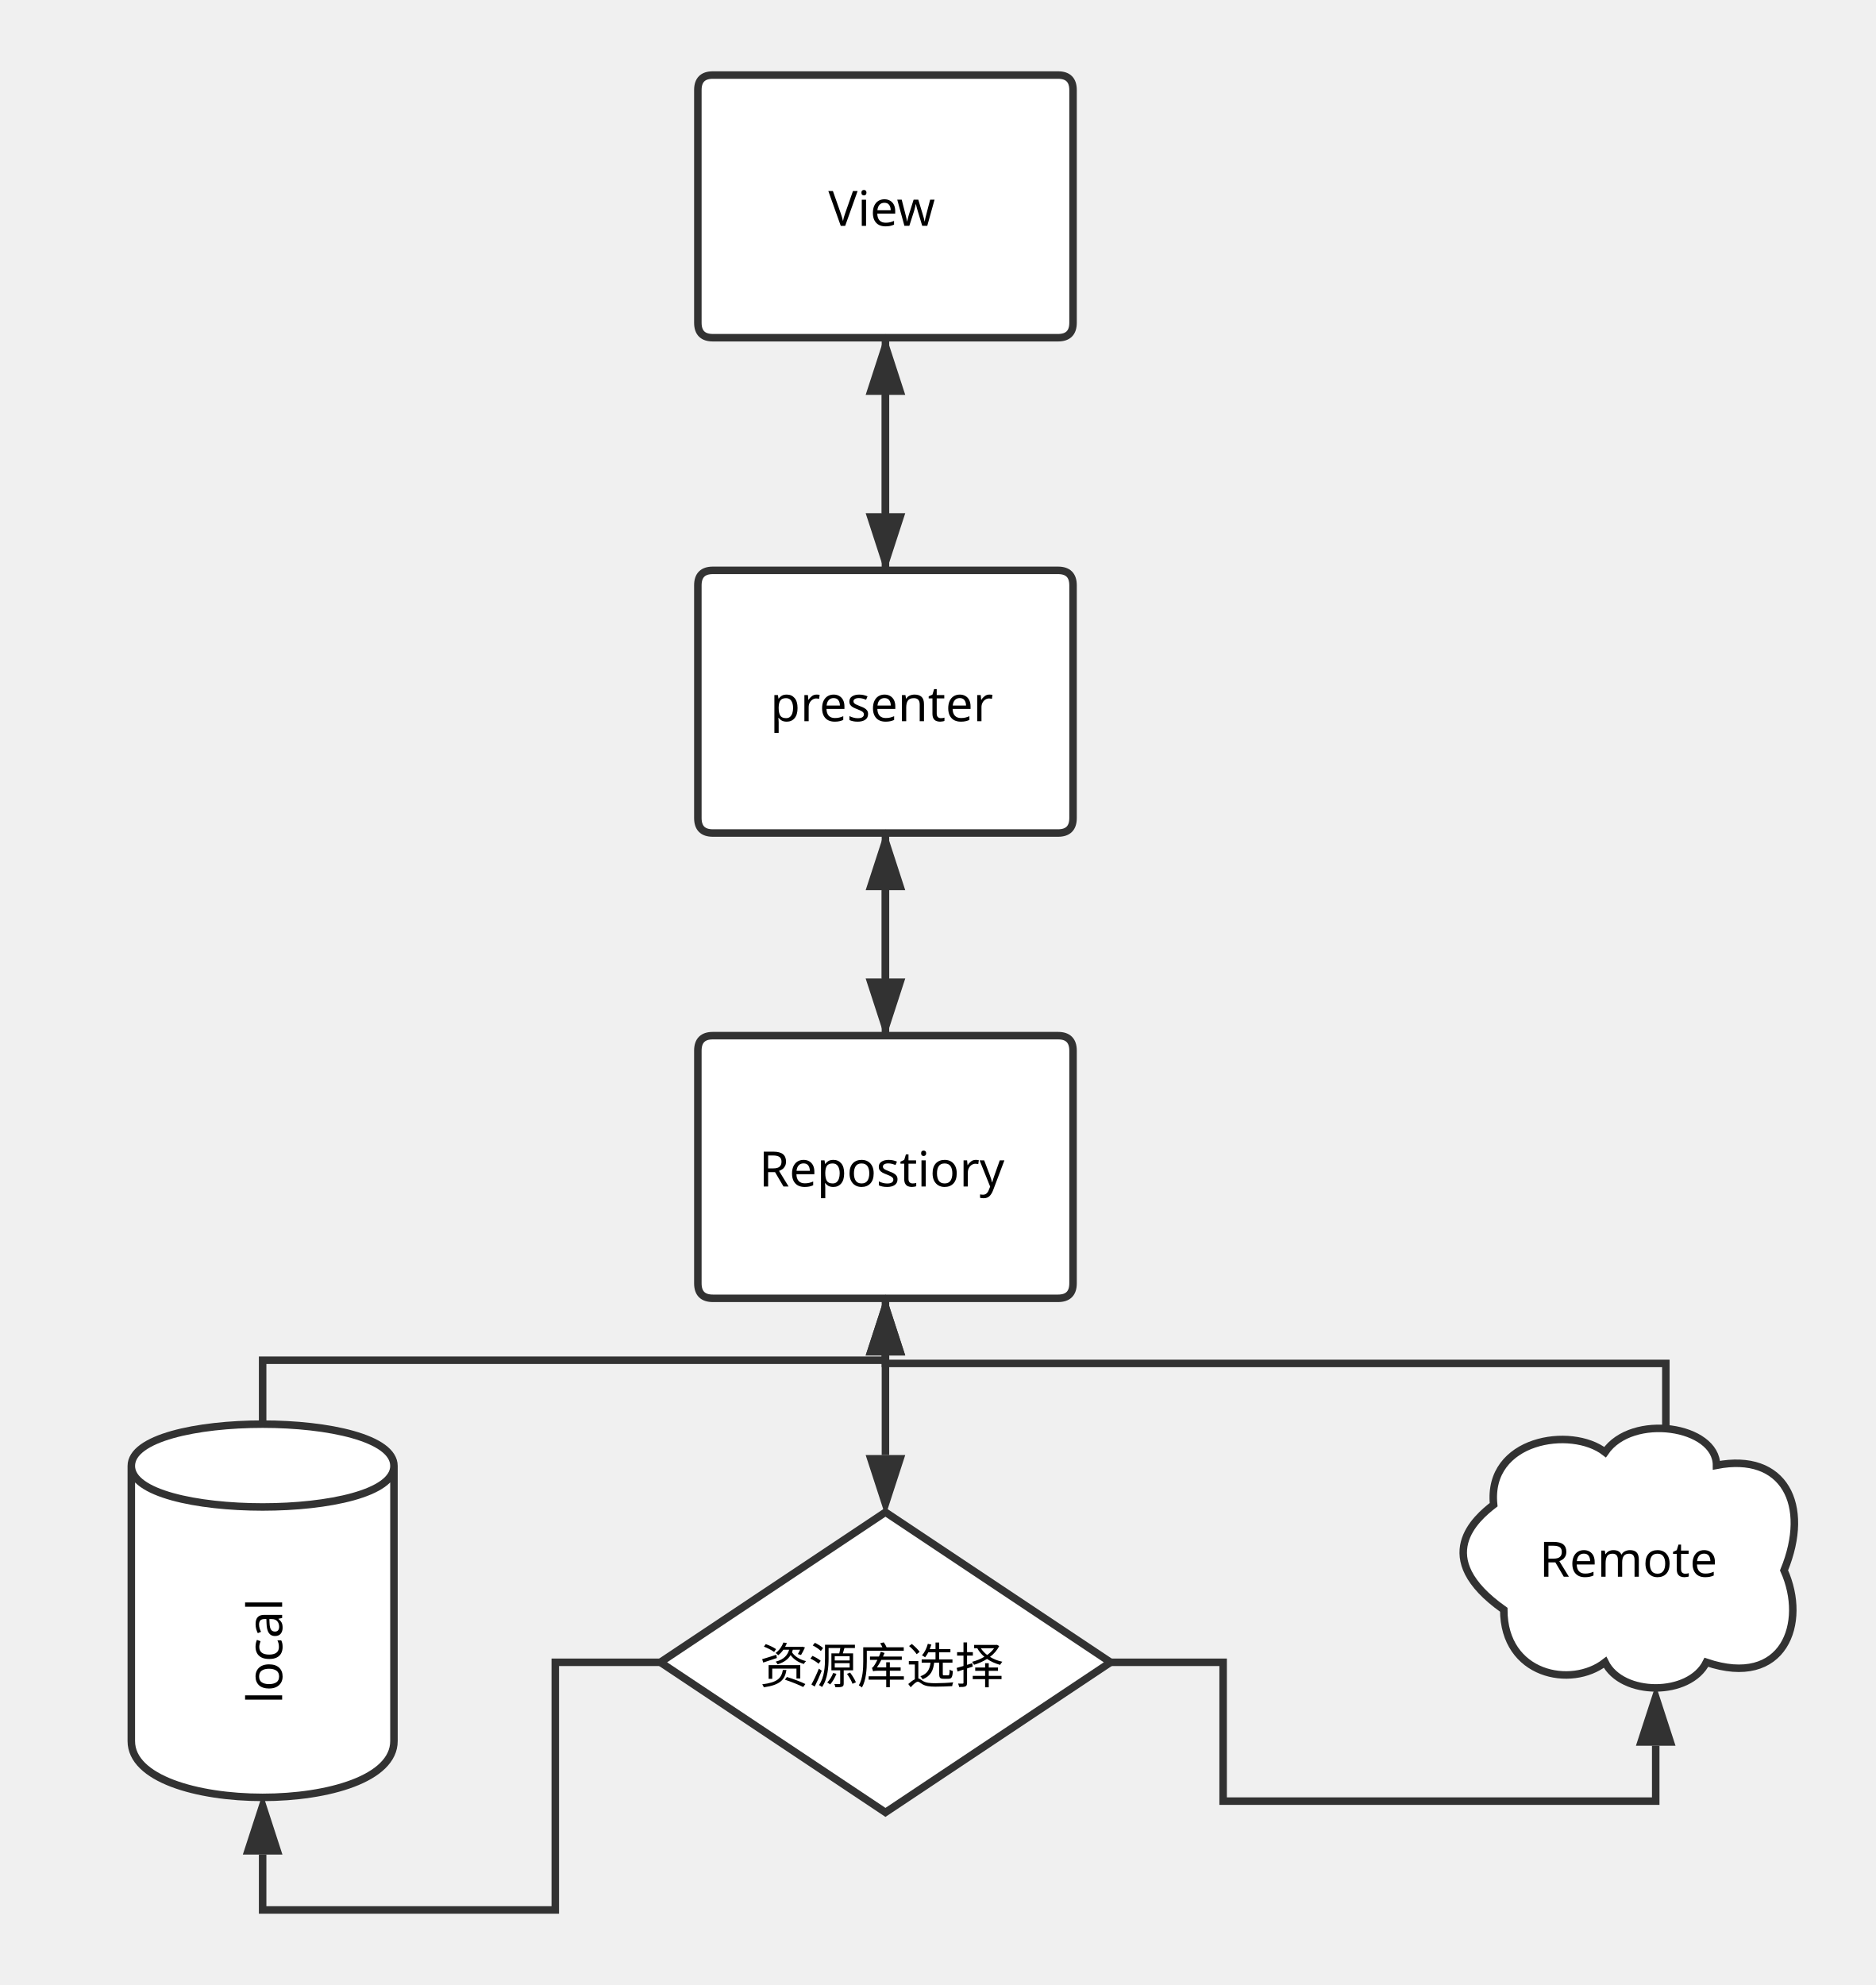
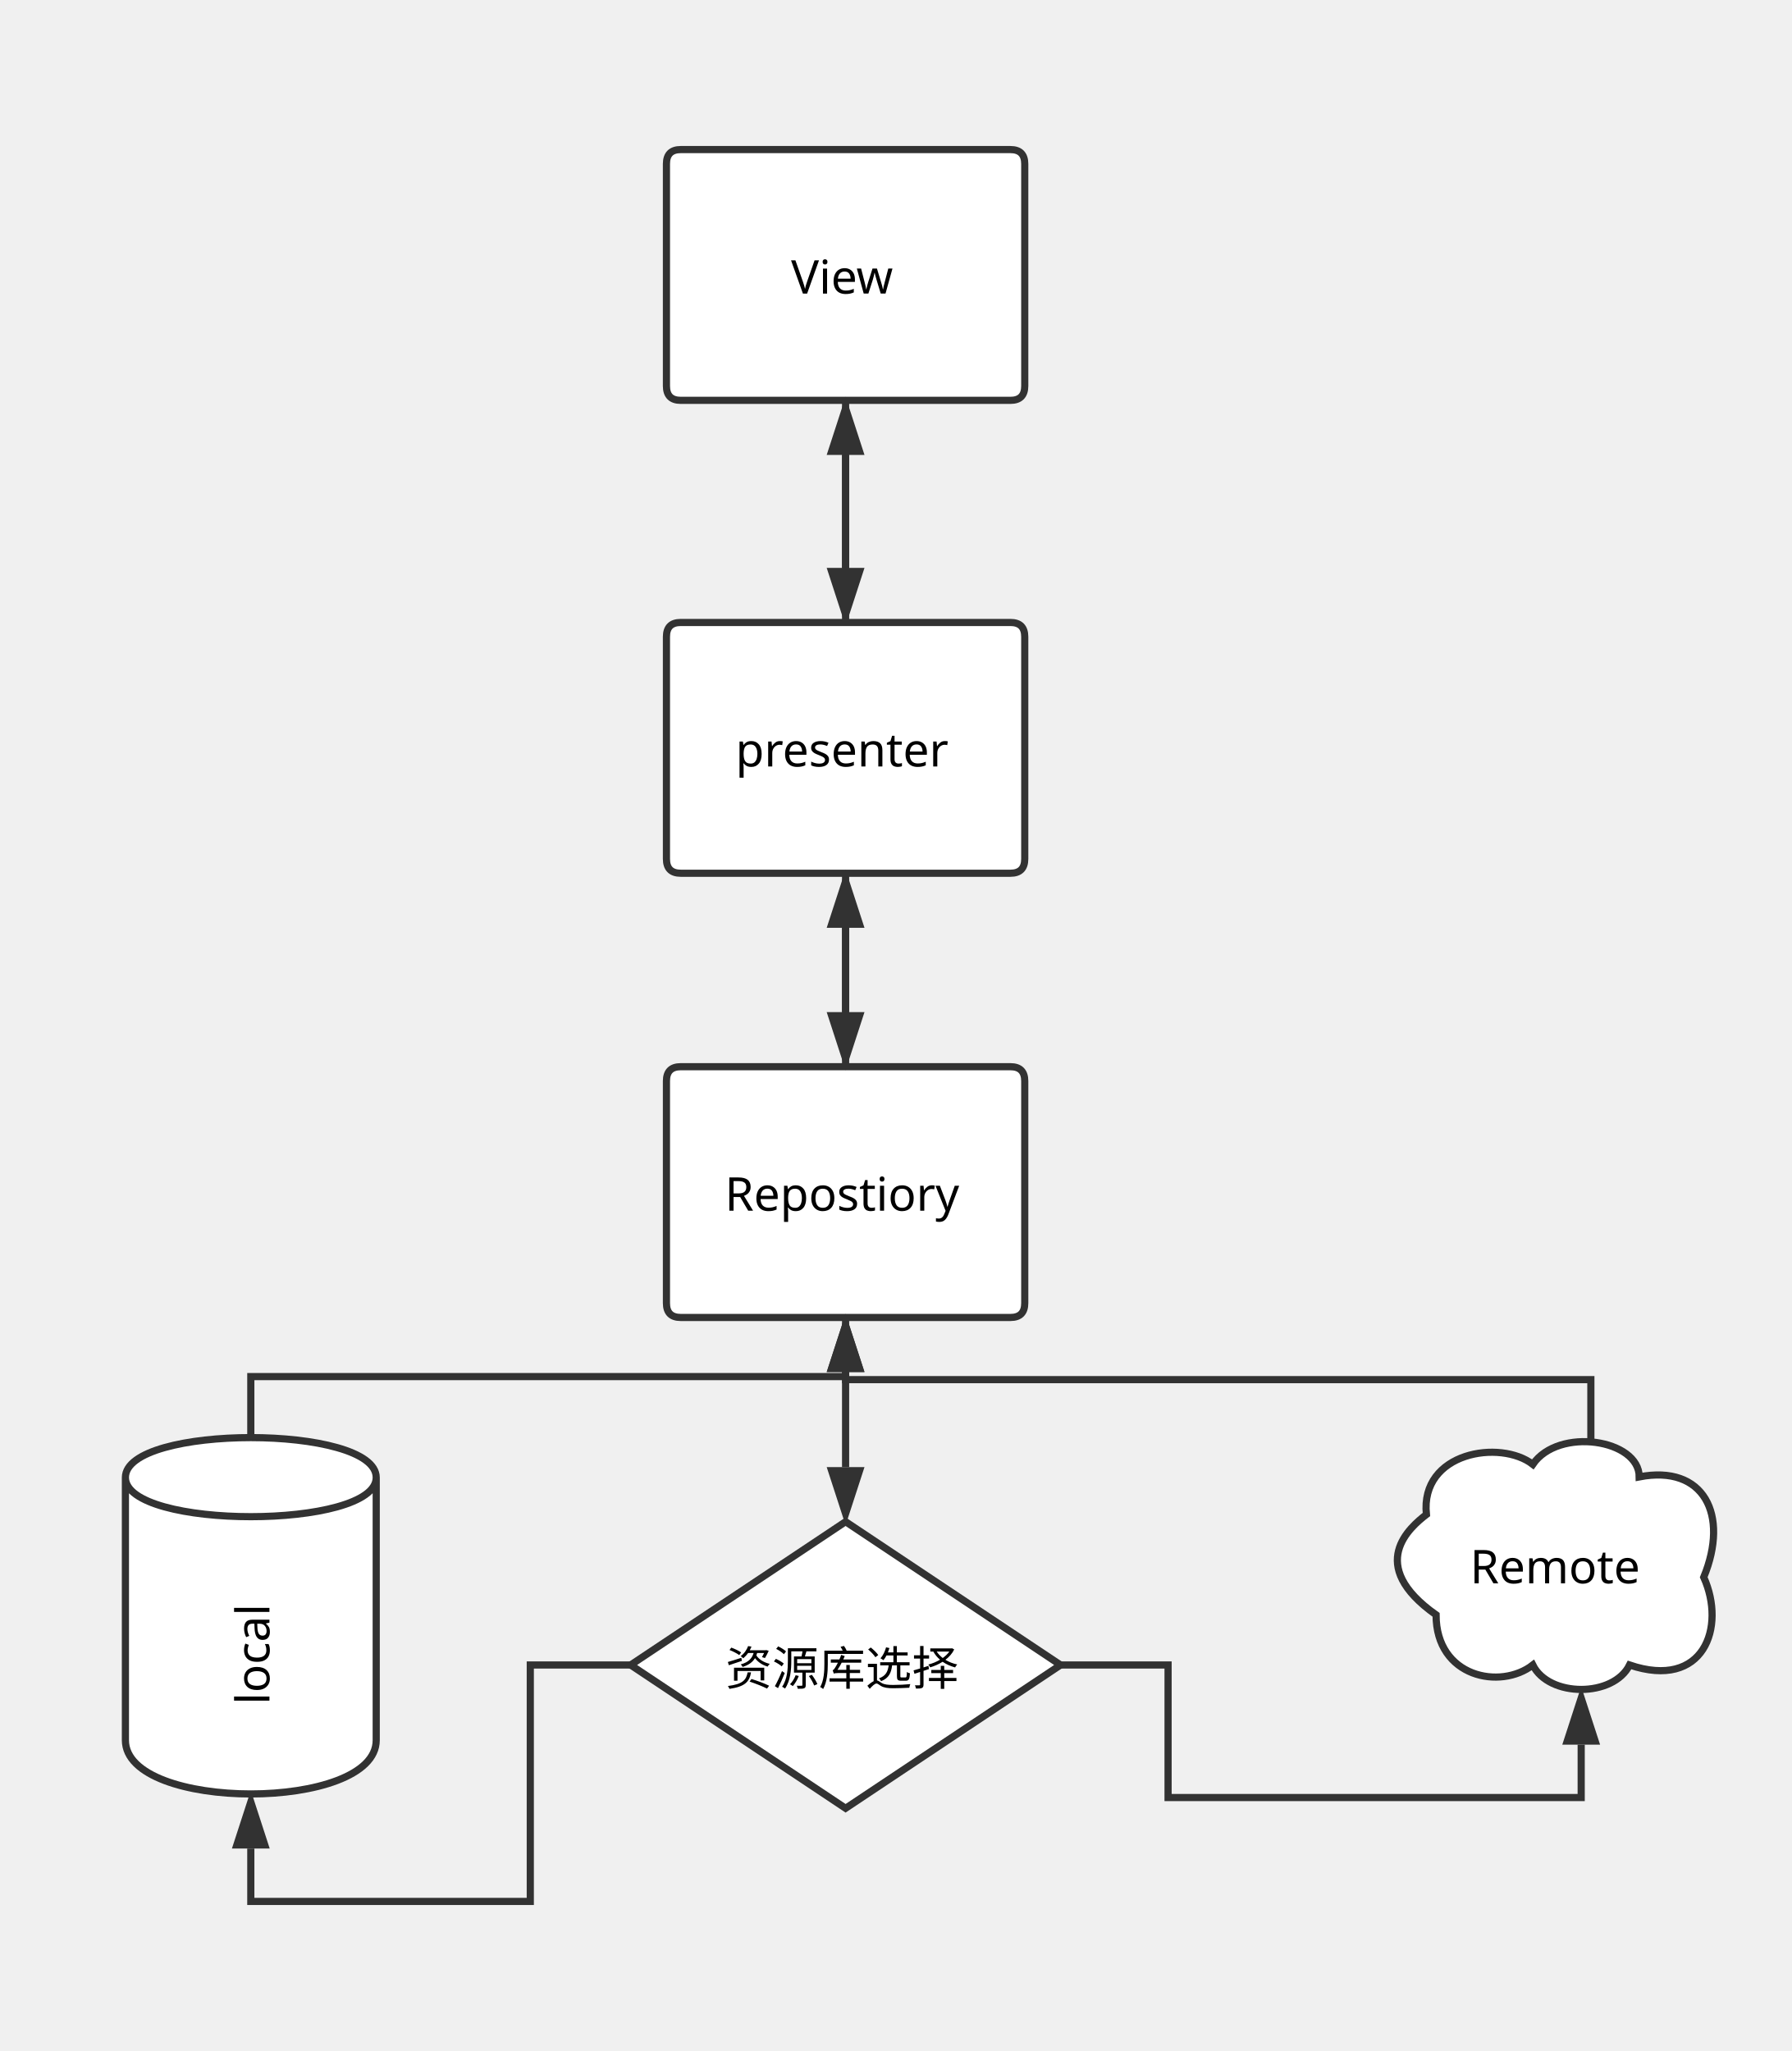
- <svg xmlns="http://www.w3.org/2000/svg" id="processonSvg1000" viewBox="401.0 389.0 500.0 529.0" width="500.0" height="529.0">
+ <svg xmlns="http://www.w3.org/2000/svg" id="processonSvg1000" viewBox="401.0 389.0 500.0 529.0" width="200.0" height="229.0">
  <defs id="ProcessOnDefs1001">
    <marker id="ProcessOnMarker1023" markerUnits="userSpaceOnUse" orient="auto" markerWidth="16.236" markerHeight="10.551" viewBox="-1.0 -1.376 16.236 10.551" refX="-1.0" refY="3.899">
      <path id="ProcessOnPath1024" d="M12.0 3.899L0.0 7.798V0.0Z" stroke="#323232" stroke-width="2.0" fill="#323232" transform="matrix(1.0,0.0,0.0,1.0,0.0,0.0)" />
    </marker>
    <marker id="ProcessOnMarker1027" markerUnits="userSpaceOnUse" orient="auto" markerWidth="16.236" markerHeight="10.551" viewBox="-1.0 -1.376 16.236 10.551" refX="-1.0" refY="3.899">
      <path id="ProcessOnPath1028" d="M12.0 3.899L0.0 7.798V0.0Z" stroke="#323232" stroke-width="2.0" fill="#323232" transform="matrix(1.0,0.0,0.0,1.0,0.0,0.0)" />
    </marker>
    <marker id="ProcessOnMarker1035" markerUnits="userSpaceOnUse" orient="auto" markerWidth="16.236" markerHeight="10.551" viewBox="-1.0 -1.376 16.236 10.551" refX="-1.0" refY="3.899">
      <path id="ProcessOnPath1036" d="M12.0 3.899L0.0 7.798V0.0Z" stroke="#323232" stroke-width="2.0" fill="#323232" transform="matrix(1.0,0.0,0.0,1.0,0.0,0.0)" />
    </marker>
    <marker id="ProcessOnMarker1043" markerUnits="userSpaceOnUse" orient="auto" markerWidth="16.236" markerHeight="10.551" viewBox="-1.0 -1.376 16.236 10.551" refX="-1.0" refY="3.899">
      <path id="ProcessOnPath1044" d="M12.0 3.899L0.0 7.798V0.0Z" stroke="#323232" stroke-width="2.0" fill="#323232" transform="matrix(1.0,0.0,0.0,1.0,0.0,0.0)" />
    </marker>
    <marker id="ProcessOnMarker1047" markerUnits="userSpaceOnUse" orient="auto" markerWidth="16.236" markerHeight="10.551" viewBox="-1.0 -1.376 16.236 10.551" refX="-1.0" refY="3.899">
      <path id="ProcessOnPath1048" d="M12.0 3.899L0.0 7.798V0.0Z" stroke="#323232" stroke-width="2.0" fill="#323232" transform="matrix(1.0,0.0,0.0,1.0,0.0,0.0)" />
    </marker>
    <marker id="ProcessOnMarker1051" markerUnits="userSpaceOnUse" orient="auto" markerWidth="16.236" markerHeight="10.551" viewBox="-1.0 -1.376 16.236 10.551" refX="-1.0" refY="3.899">
      <path id="ProcessOnPath1052" d="M12.0 3.899L0.0 7.798V0.0Z" stroke="#323232" stroke-width="2.0" fill="#323232" transform="matrix(1.0,0.0,0.0,1.0,0.0,0.0)" />
    </marker>
    <marker id="ProcessOnMarker1055" markerUnits="userSpaceOnUse" orient="auto" markerWidth="16.236" markerHeight="10.551" viewBox="-1.0 -1.376 16.236 10.551" refX="-1.0" refY="3.899">
      <path id="ProcessOnPath1056" d="M12.0 3.899L0.0 7.798V0.0Z" stroke="#323232" stroke-width="2.0" fill="#323232" transform="matrix(1.0,0.0,0.0,1.0,0.0,0.0)" />
    </marker>
    <marker id="ProcessOnMarker1059" markerUnits="userSpaceOnUse" orient="auto" markerWidth="16.236" markerHeight="10.551" viewBox="-1.0 -1.376 16.236 10.551" refX="-1.0" refY="3.899">
      <path id="ProcessOnPath1060" d="M12.0 3.899L0.0 7.798V0.0Z" stroke="#323232" stroke-width="2.0" fill="#323232" transform="matrix(1.0,0.0,0.0,1.0,0.0,0.0)" />
    </marker>
    <marker id="ProcessOnMarker1063" markerUnits="userSpaceOnUse" orient="auto" markerWidth="16.236" markerHeight="10.551" viewBox="-1.0 -1.376 16.236 10.551" refX="-1.0" refY="3.899">
      <path id="ProcessOnPath1064" d="M12.0 3.899L0.0 7.798V0.0Z" stroke="#323232" stroke-width="2.0" fill="#323232" transform="matrix(1.0,0.0,0.0,1.0,0.0,0.0)" />
    </marker>
  </defs>
  <g id="ProcessOnG1002">
    <path id="ProcessOnPath1003" d="M401.0 389.0H901.0V918.0H401.0V389.0Z" fill="none" />
    <g id="ProcessOnG1004">
      <g id="ProcessOnG1005" transform="matrix(1.0,0.0,0.0,1.0,587.0,409.0)" opacity="1.0">
        <path id="ProcessOnPath1006" d="M0.0 4.0Q0.0 0.0 4.0 0.0L96.0 0.0Q100.0 0.0 100.0 4.0L100.0 66.0Q100.0 70.0 96.0 70.0L4.0 70.0Q0.0 70.0 0.0 66.0Z" stroke="#323232" stroke-width="2.0" stroke-dasharray="none" opacity="1.0" fill="#ffffff" />
        <g id="ProcessOnG1007" transform="matrix(1.0,0.0,0.0,1.0,10.0,26.875)">
          <text id="ProcessOnText1008" fill="#000000" font-size="13" x="39.0" y="13.325" font-family="微软雅黑" font-weight="normal" font-style="normal" text-decoration="none" family="微软雅黑" text-anchor="middle" size="13">View</text>
        </g>
      </g>
      <g id="ProcessOnG1009" transform="matrix(1.0,0.0,0.0,1.0,587.0,541.0)" opacity="1.0">
        <path id="ProcessOnPath1010" d="M0.0 4.0Q0.0 0.0 4.0 0.0L96.0 0.0Q100.0 0.0 100.0 4.0L100.0 66.0Q100.0 70.0 96.0 70.0L4.0 70.0Q0.0 70.0 0.0 66.0Z" stroke="#323232" stroke-width="2.0" stroke-dasharray="none" opacity="1.0" fill="#ffffff" />
        <g id="ProcessOnG1011" transform="matrix(1.0,0.0,0.0,1.0,10.0,26.875)">
          <text id="ProcessOnText1012" fill="#000000" font-size="13" x="39.0" y="13.325" font-family="微软雅黑" font-weight="normal" font-style="normal" text-decoration="none" family="微软雅黑" text-anchor="middle" size="13">presenter</text>
        </g>
      </g>
      <g id="ProcessOnG1013" transform="matrix(1.0,0.0,0.0,1.0,587.0,665.0)" opacity="1.0">
        <path id="ProcessOnPath1014" d="M0.0 4.0Q0.0 0.0 4.0 0.0L96.0 0.0Q100.0 0.0 100.0 4.0L100.0 66.0Q100.0 70.0 96.0 70.0L4.0 70.0Q0.0 70.0 0.0 66.0Z" stroke="#323232" stroke-width="2.0" stroke-dasharray="none" opacity="1.0" fill="#ffffff" />
        <g id="ProcessOnG1015" transform="matrix(1.0,0.0,0.0,1.0,10.0,26.875)">
          <text id="ProcessOnText1016" fill="#000000" font-size="13" x="39.0" y="13.325" font-family="微软雅黑" font-weight="normal" font-style="normal" text-decoration="none" family="微软雅黑" text-anchor="middle" size="13">Repostiory</text>
        </g>
      </g>
      <g id="ProcessOnG1017" transform="matrix(1.0,0.0,0.0,1.0,577.0,792.0)" opacity="1.0">
        <path id="ProcessOnPath1018" d="M0.0 40.0L60.0 0.0L120.0 40.0L60.0 80.0Z" stroke="#323232" stroke-width="2.0" stroke-dasharray="none" opacity="1.0" fill="#ffffff" />
        <g id="ProcessOnG1019" transform="matrix(1.0,0.0,0.0,1.0,10.0,32.275)">
          <text id="ProcessOnText1020" fill="#000000" font-size="13" x="49.0" y="13.325" font-family="微软雅黑" font-weight="normal" font-style="normal" text-decoration="none" family="微软雅黑" text-anchor="middle" size="13">资源库选择</text>
        </g>
      </g>
      <g id="ProcessOnG1021">
        <path id="ProcessOnPath1022" d="M637.0 735.0L637.0 763.5L637.0 763.5L637.0 776.764" stroke="#323232" stroke-width="2.0" stroke-dasharray="none" fill="none" marker-end="url(#ProcessOnMarker1023)" />
      </g>
      <g id="ProcessOnG1025">
        <path id="ProcessOnPath1026" d="M697.0 832.0L727.0 832.0L727.0 869.0L842.3 869.0L842.3 854.236" stroke="#323232" stroke-width="2.0" stroke-dasharray="none" fill="none" marker-end="url(#ProcessOnMarker1027)" />
      </g>
      <g id="ProcessOnG1029" transform="matrix(-1.8369701987210297E-16,-1.0,1.0,-1.8369701987210297E-16,436.0,868.0)" opacity="1.0">
        <path id="ProcessOnPath1030" d="M15.0 0.0L88.333 0.0C103.182 0.0 103.182 70.0 88.333 70.0L15.0 70.0C-5.0 70.0 -5.0 0.0 15.0 0.0ZM88.333 0.0C73.75 0.0 73.75 70.0 88.333 70.0C73.75 70.0 73.75 0.0 88.333 0.0" stroke="#323232" stroke-width="2.0" stroke-dasharray="none" opacity="1.0" fill="#ffffff" />
        <g id="ProcessOnG1031" transform="matrix(1.0,0.0,0.0,1.0,0.0,26.875)">
          <text id="ProcessOnText1032" fill="#000000" font-size="13" x="39.0" y="13.325" font-family="微软雅黑" font-weight="normal" font-style="normal" text-decoration="none" family="微软雅黑" text-anchor="middle" size="13">local</text>
        </g>
      </g>
      <g id="ProcessOnG1033">
        <path id="ProcessOnPath1034" d="M577.0 832.0L549.0 832.0L549.0 898.0L471.0 898.0L471.0 883.236" stroke="#323232" stroke-width="2.0" stroke-dasharray="none" fill="none" marker-end="url(#ProcessOnMarker1035)" />
      </g>
      <g id="ProcessOnG1037" transform="matrix(1.0,0.0,0.0,1.0,791.0,769.0)" opacity="1.0">
        <path id="ProcessOnPath1038" d="M10.8 49.0C-9.0 35.0 3.6 24.5 8.1 21.0C6.3 3.5 28.8 0.0 37.8 7.0C45.0 -3.5 67.5 0.0 67.5 10.5C85.5 7.0 92.7 21.0 85.5 38.5C91.8 52.5 85.5 70.0 64.8 63.0C60.3 72.1 42.3 72.1 37.8 63.0C28.8 70.0 10.8 66.5 10.8 49.0Z" stroke="#323232" stroke-width="2.0" stroke-dasharray="none" opacity="1.0" fill="#ffffff" />
        <g id="ProcessOnG1039" transform="matrix(1.0,0.0,0.0,1.0,10.0,26.875)">
          <text id="ProcessOnText1040" fill="#000000" font-size="13" x="34.0" y="13.325" font-family="微软雅黑" font-weight="normal" font-style="normal" text-decoration="none" family="微软雅黑" text-anchor="middle" size="13">Remote</text>
        </g>
      </g>
      <g id="ProcessOnG1041">
        <path id="ProcessOnPath1042" d="M637.0 479.0L637.0 510.0L637.0 510.0L637.0 525.764" stroke="#323232" stroke-width="2.0" stroke-dasharray="none" fill="none" marker-end="url(#ProcessOnMarker1043)" />
      </g>
      <g id="ProcessOnG1045">
        <path id="ProcessOnPath1046" d="M637.0 611.0L637.0 638.0L637.0 638.0L637.0 649.764" stroke="#323232" stroke-width="2.0" stroke-dasharray="none" fill="none" marker-end="url(#ProcessOnMarker1047)" />
      </g>
      <g id="ProcessOnG1049">
        <path id="ProcessOnPath1050" d="M471.0 768.0L471.0 751.5L637.0 751.5L637.0 750.236" stroke="#323232" stroke-width="2.0" stroke-dasharray="none" fill="none" marker-end="url(#ProcessOnMarker1051)" />
      </g>
      <g id="ProcessOnG1053">
        <path id="ProcessOnPath1054" d="M845.0 769.7L845.0 752.35L637.0 752.35L637.0 750.236" stroke="#323232" stroke-width="2.0" stroke-dasharray="none" fill="none" marker-end="url(#ProcessOnMarker1055)" />
      </g>
      <g id="ProcessOnG1057">
        <path id="ProcessOnPath1058" d="M637.0 665.0L637.0 638.0L637.0 638.0L637.0 626.236" stroke="#323232" stroke-width="2.0" stroke-dasharray="none" fill="none" marker-end="url(#ProcessOnMarker1059)" />
      </g>
      <g id="ProcessOnG1061">
        <path id="ProcessOnPath1062" d="M637.0 541.0L637.0 510.0L637.0 510.0L637.0 494.236" stroke="#323232" stroke-width="2.0" stroke-dasharray="none" fill="none" marker-end="url(#ProcessOnMarker1063)" />
      </g>
    </g>
  </g>
</svg>
